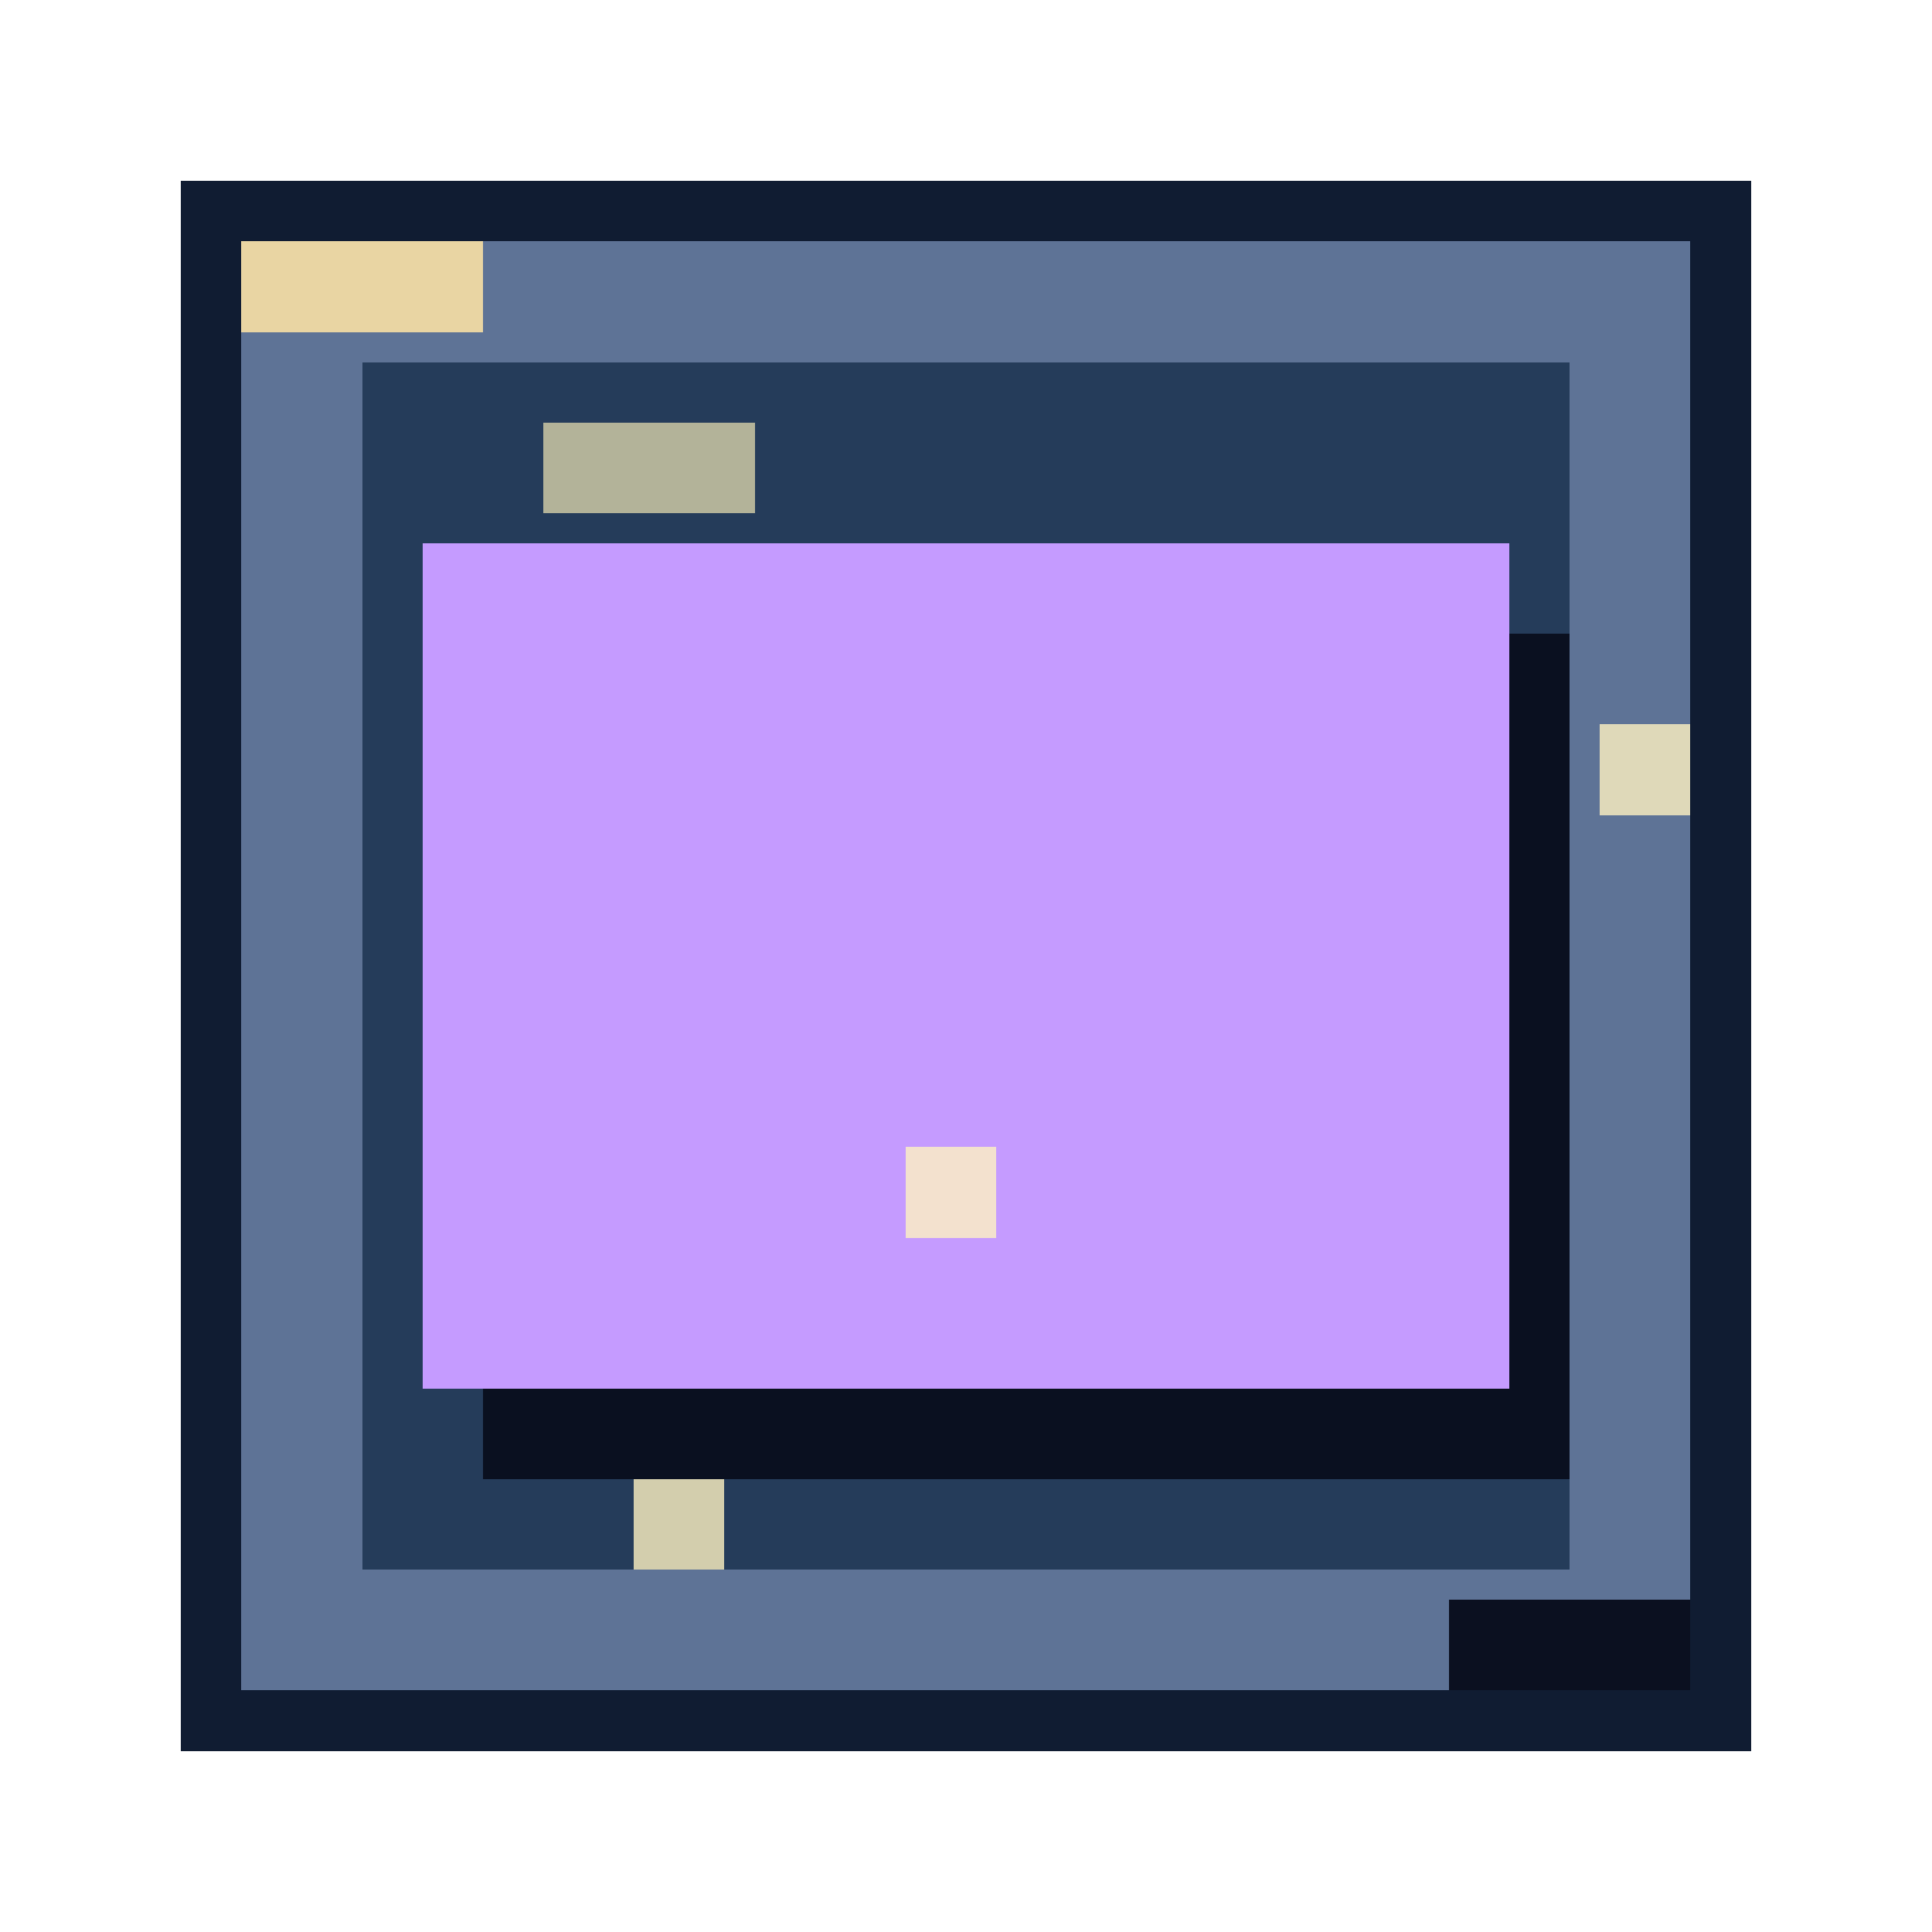
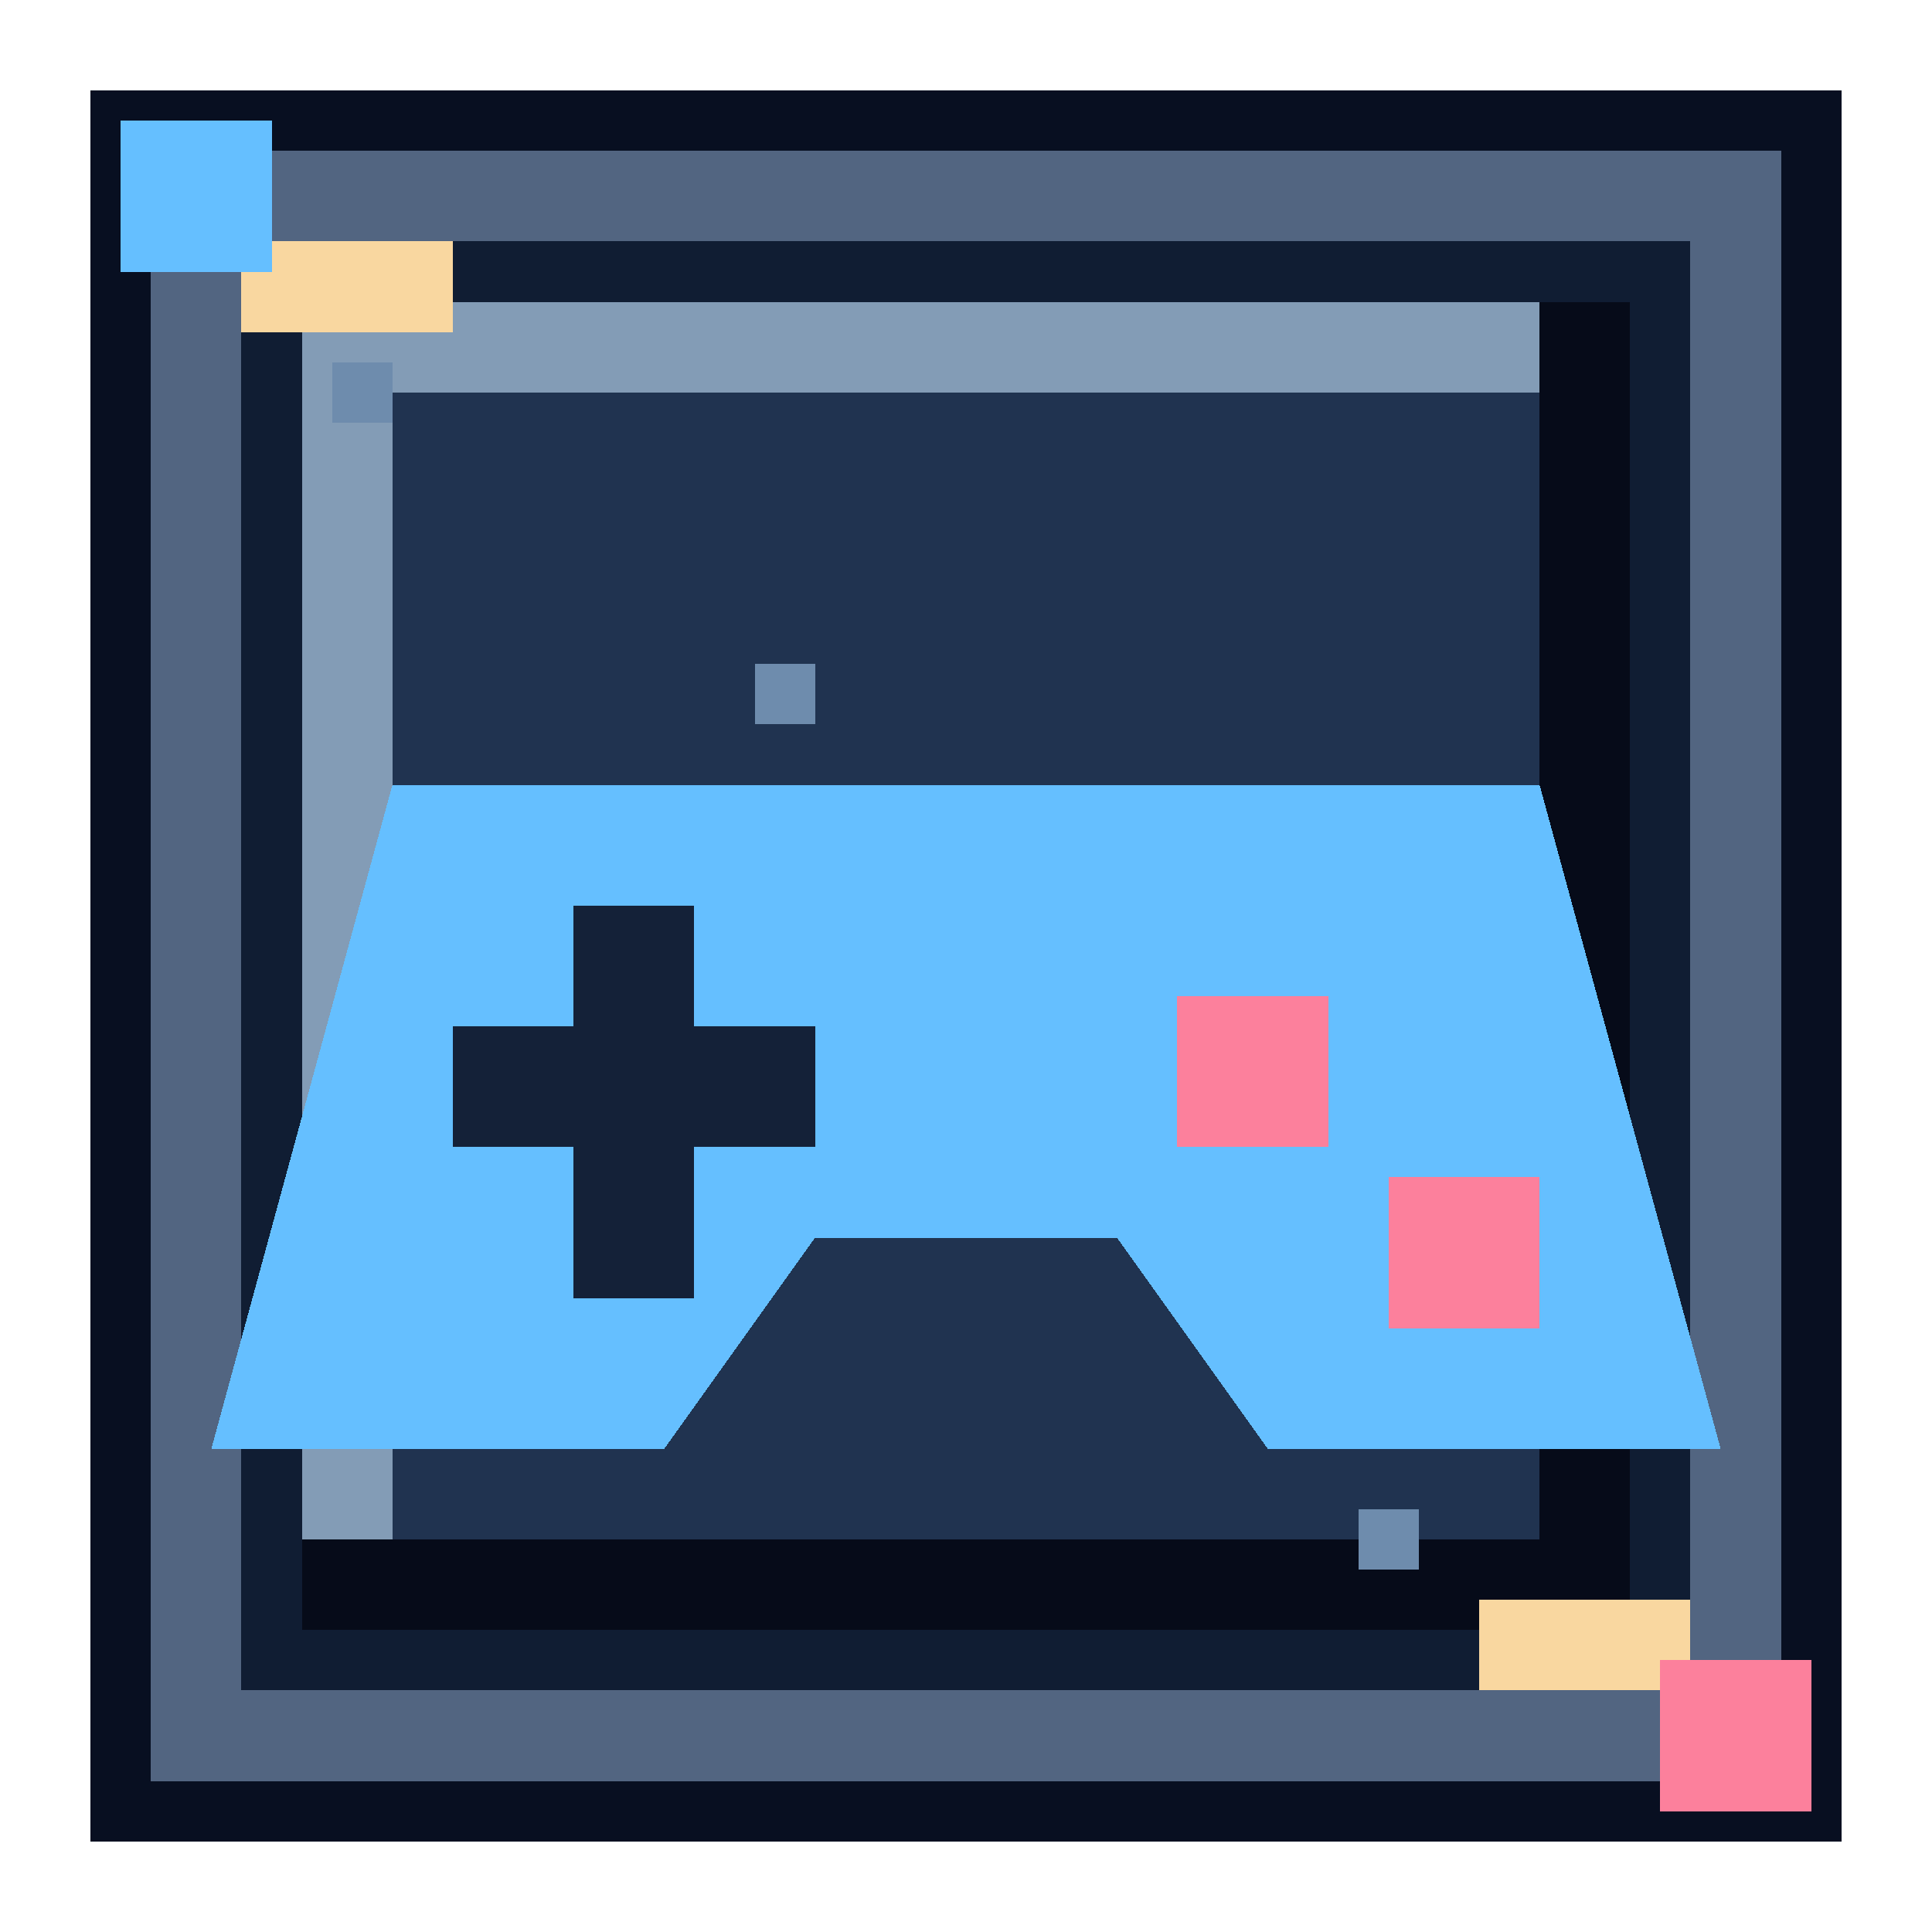
<svg xmlns="http://www.w3.org/2000/svg" viewBox="0 0 64 64" shape-rendering="crispEdges">
-   <rect x="6" y="6" width="52" height="52" fill="#101c32" />
-   <path d="M8 8h48v4H8z M8 52h48v4H8z M8 8h4v48H8z M52 8h4v48h-4z" fill="#5e7396" />
-   <rect x="12" y="12" width="40" height="40" fill="#253c5a" />
-   <g fill="#0a1020" transform="translate(2 3)">
-     <path d="M14 18h36v28H14z M20 26h8v8h-8z M36 26h8v8h-8z" />
-   </g>
-   <g fill="#c59bff">
-     <path d="M14 18h36v28H14z M20 26h8v8h-8z M36 26h8v8h-8z" />
-   </g>
-   <rect x="18" y="14" width="7" height="3" fill="#fff2bc" opacity=".65" />
-   <rect x="53" y="24" width="3" height="3" fill="#fff3c2" opacity=".8" />
-   <rect x="21" y="49" width="3" height="3" fill="#fff3c2" opacity=".8" />
-   <rect x="30" y="38" width="3" height="3" fill="#fff3c2" opacity=".8" />
-   <rect x="8" y="8" width="8" height="3" fill="#e9d5a3" />
-   <rect x="48" y="53" width="8" height="3" fill="#0b1020" />
+   <rect x="3" y="3" width="58" height="58" fill="#080f21" />
+   <rect x="5" y="5" width="54" height="54" fill="#526581" />
+   <rect x="8" y="8" width="48" height="48" fill="#101d33" />
+   <rect x="10" y="10" width="44" height="44" fill="#203350" />
+   <path d="M10 10h44v3H10z M10 10h3v44h-3z" fill="#839cb6" />
+   <path d="M10 51h44v3H10z M51 10h3v44h-3z" fill="#060b19" />
+   <rect x="25" y="22" width="2" height="2" fill="#6e8cad" />
+   <rect x="42" y="41" width="2" height="2" fill="#f8dfaa" />
+   <rect x="11" y="12" width="2" height="2" fill="#6e8cad" />
+   <rect x="28" y="31" width="2" height="2" fill="#f8dfaa" />
+   <rect x="45" y="50" width="2" height="2" fill="#6e8cad" />
+   <path d="M13 26h38l6 22H42l-5-7H27l-5 7H7z" fill="#65bfff" />
+   <rect x="19" y="30" width="4" height="13" fill="#142138" />
+   <rect x="15" y="34" width="12" height="4" fill="#142138" />
+   <rect x="39" y="33" width="5" height="5" fill="#fc809c" />
+   <rect x="46" y="39" width="5" height="5" fill="#fc809c" />
+   <rect x="8" y="8" width="7" height="3" fill="#f9d7a0" />
+   <rect x="49" y="53" width="7" height="3" fill="#f9d7a0" />
+   <rect x="4" y="4" width="5" height="5" fill="#65bfff" />
+   <rect x="55" y="55" width="5" height="5" fill="#fc809c" />
</svg>
